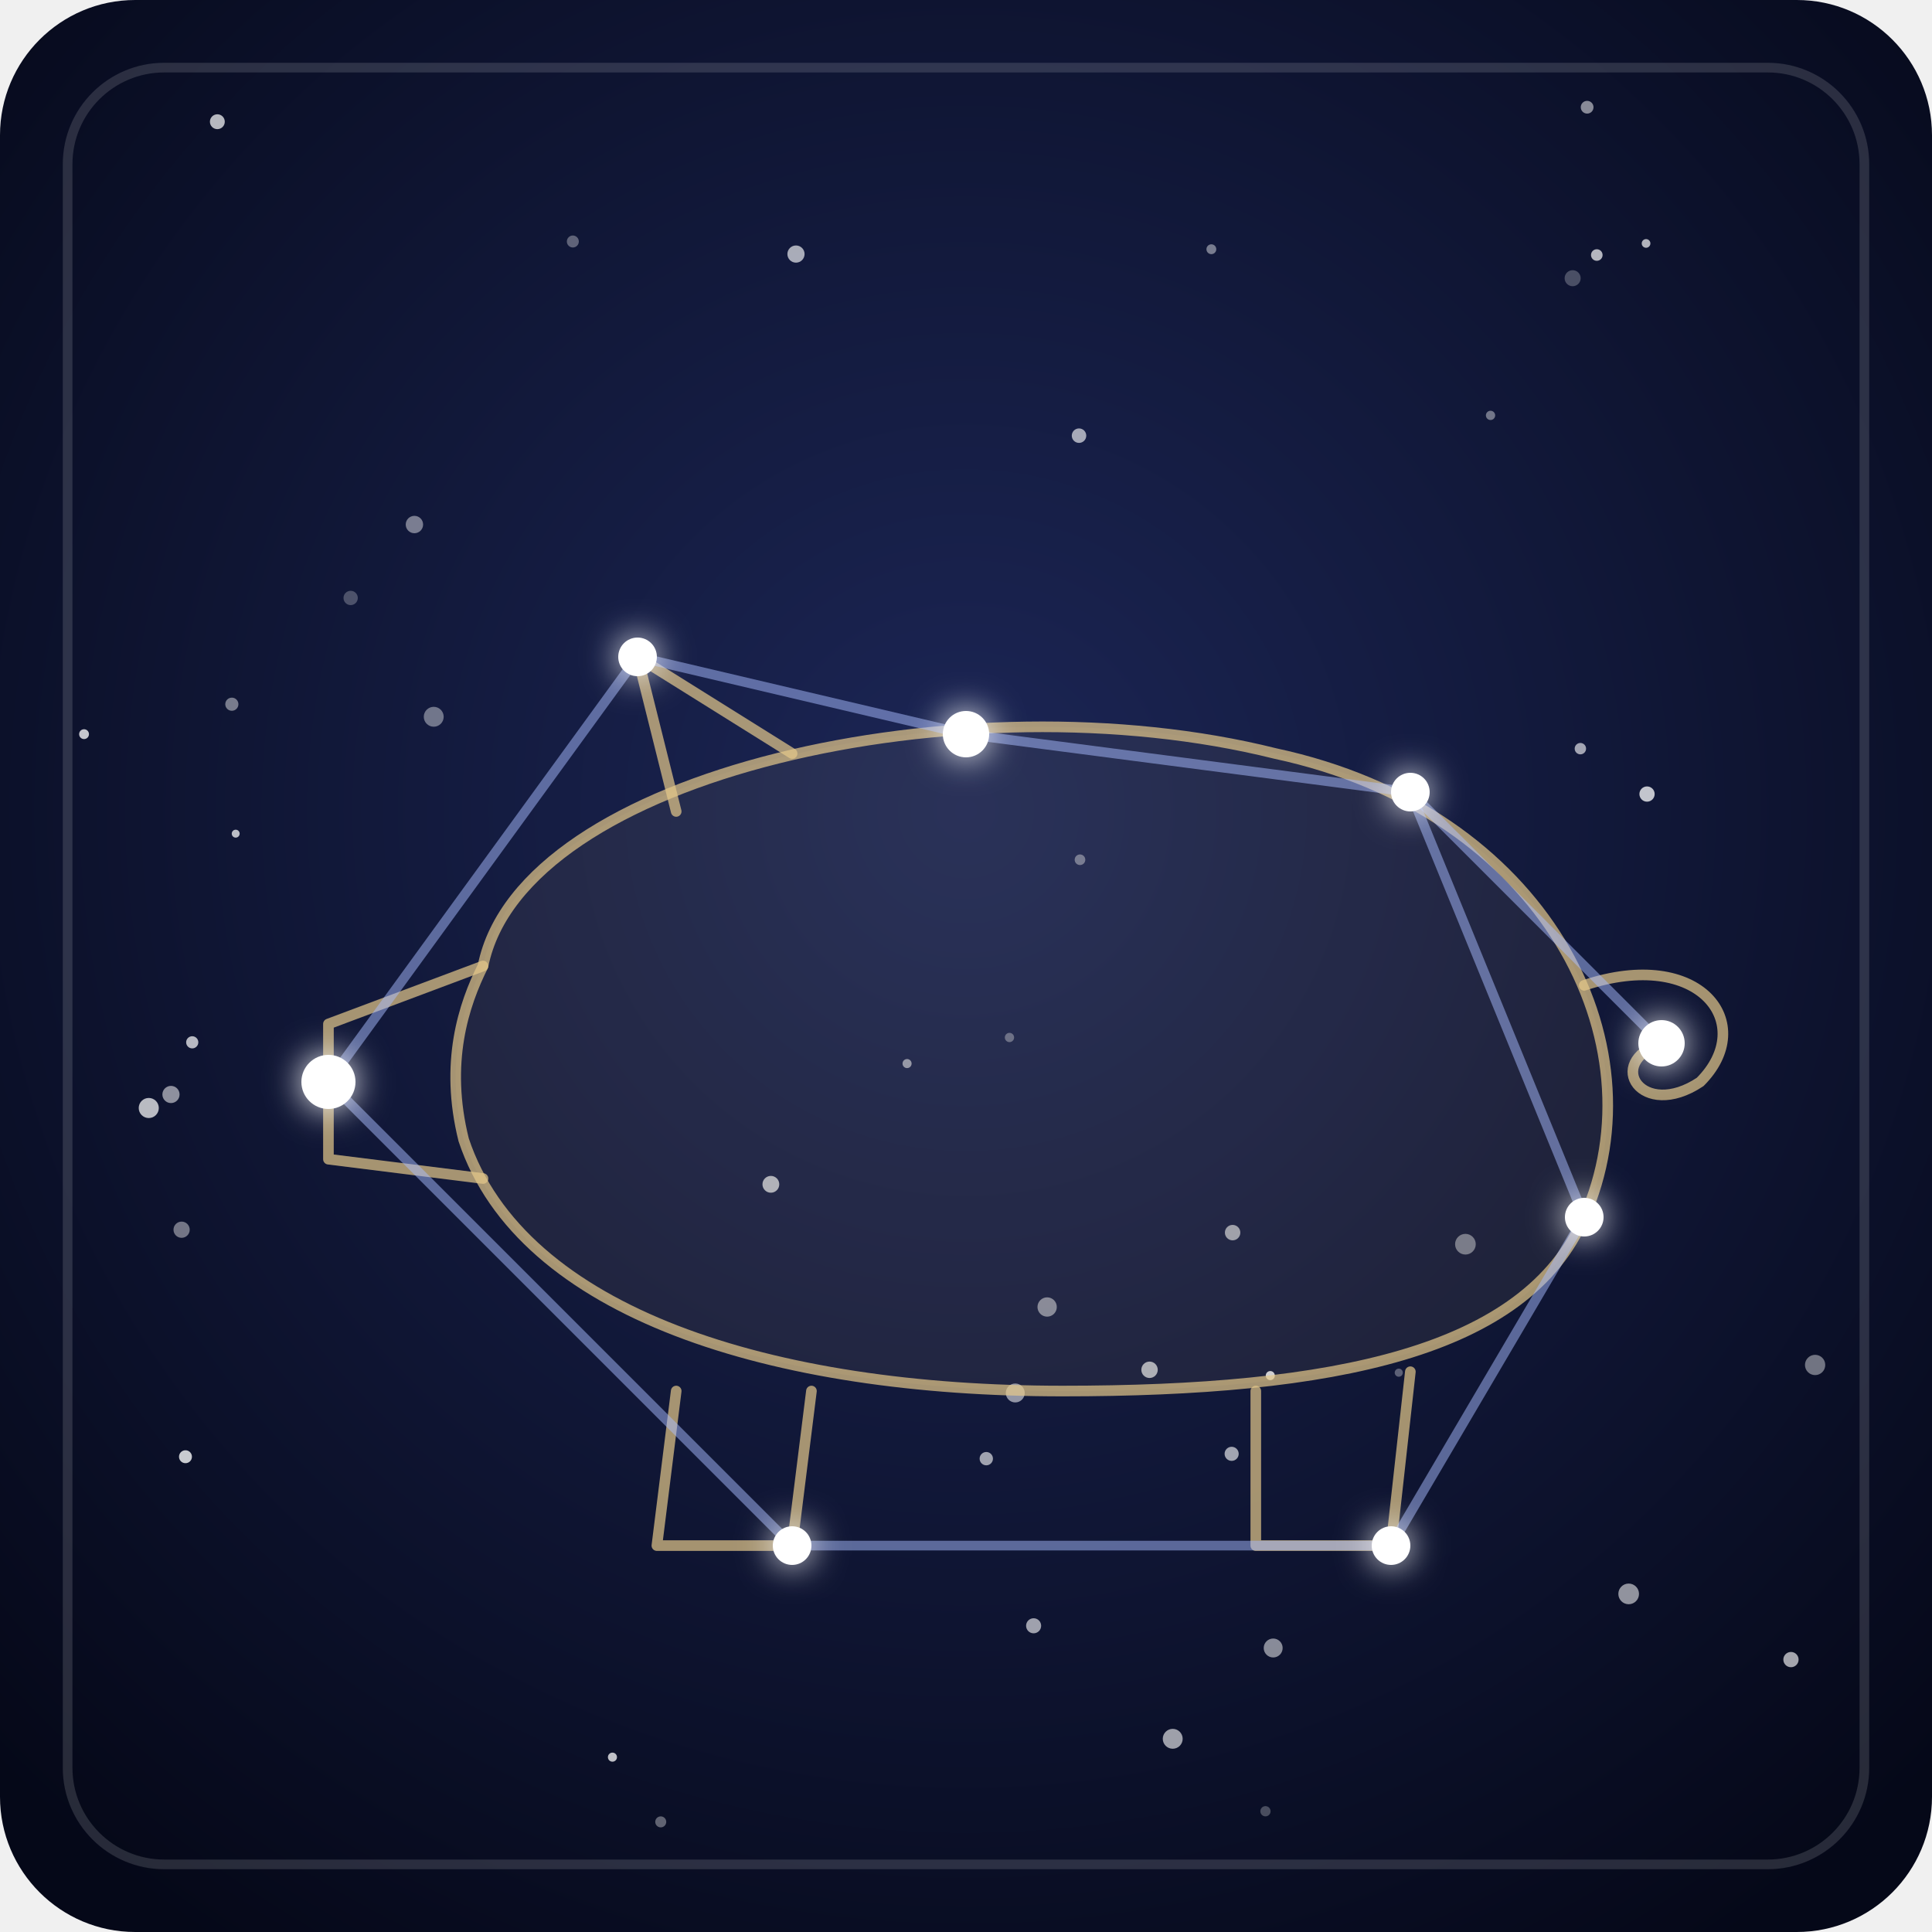
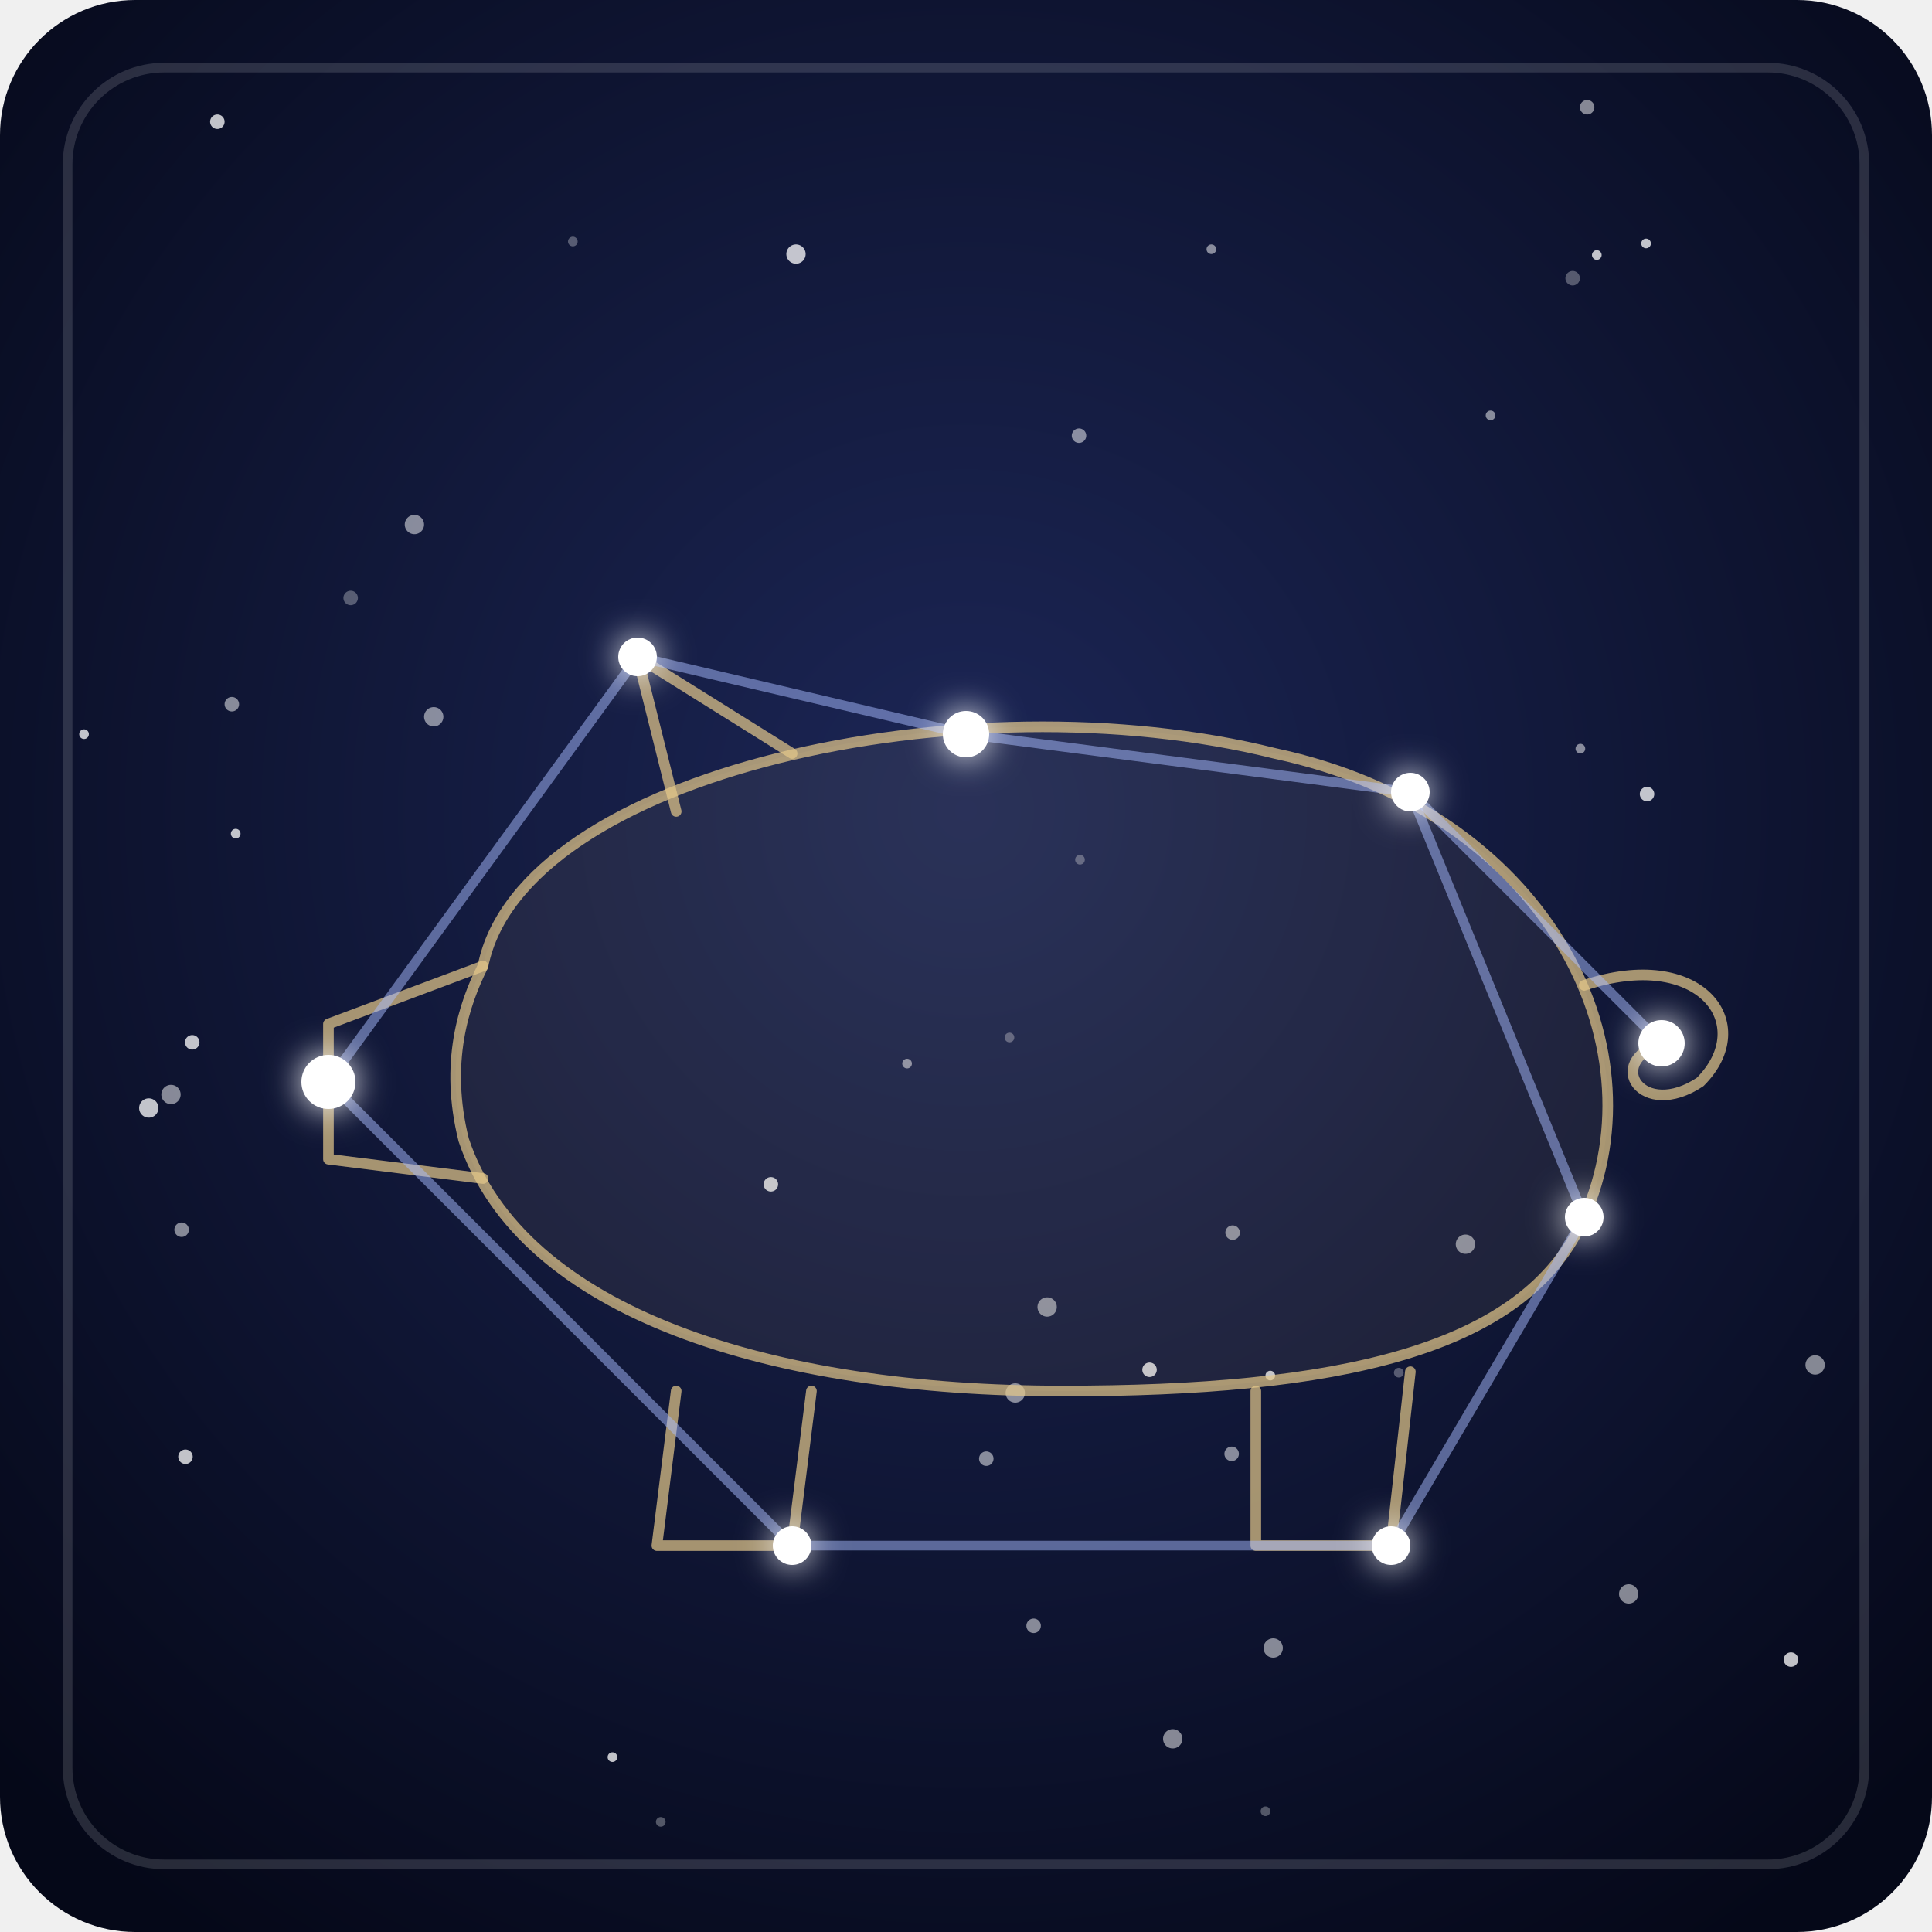
<svg xmlns="http://www.w3.org/2000/svg" viewBox="0 0 200 200">
  <defs>
    <radialGradient id="fondo-cerdo" cx="50%" cy="42%" r="70%">
      <stop offset="0" stop-color="#1c2656" />
      <stop offset="1" stop-color="#050818" />
    </radialGradient>
    <filter id="brillo-cerdo" x="-300%" y="-300%" width="700%" height="700%">
      <feGaussianBlur stdDeviation="1.8" result="halo" />
      <feMerge>
        <feMergeNode in="halo" />
        <feMergeNode in="SourceGraphic" />
      </feMerge>
    </filter>
  </defs>
  <rect width="200" height="200" rx="14" fill="url(#fondo-cerdo)" />
  <rect x="7" y="7" width="186" height="186" rx="10" fill="none" stroke="#ffffff" stroke-opacity="0.14" />
-   <g fill="#ffffff">
-     <circle cx="18.8" cy="127.3" r="0.84" fill-opacity="0.42" />
-     <circle cx="131.5" cy="142.4" r="0.47" fill-opacity="0.79" />
-     <circle cx="108.4" cy="135.3" r="1.00" fill-opacity="0.47" />
-     <circle cx="59.3" cy="25.0" r="0.62" fill-opacity="0.33" />
-     <circle cx="44.9" cy="74.2" r="1.03" fill-opacity="0.40" />
-     <circle cx="102.1" cy="151.0" r="0.69" fill-opacity="0.60" />
-     <circle cx="170.4" cy="25.2" r="0.45" fill-opacity="0.68" />
-     <circle cx="111.8" cy="89.0" r="0.55" fill-opacity="0.38" />
-     <circle cx="164.3" cy="11.1" r="0.66" fill-opacity="0.51" />
-     <circle cx="131.8" cy="170.6" r="0.98" fill-opacity="0.51" />
-     <circle cx="63.4" cy="181.9" r="0.47" fill-opacity="0.74" />
-     <circle cx="24.0" cy="72.9" r="0.68" fill-opacity="0.44" />
-     <circle cx="82.4" cy="26.3" r="0.89" fill-opacity="0.64" />
-     <circle cx="131.0" cy="187.5" r="0.53" fill-opacity="0.26" />
-     <circle cx="19.9" cy="107.9" r="0.63" fill-opacity="0.70" />
-     <circle cx="121.4" cy="180.0" r="1.03" fill-opacity="0.60" />
-     <circle cx="111.7" cy="45.1" r="0.75" fill-opacity="0.62" />
-     <circle cx="119.0" cy="141.8" r="0.85" fill-opacity="0.64" />
-     <circle cx="168.6" cy="165.0" r="1.07" fill-opacity="0.55" />
-     <circle cx="107.0" cy="168.3" r="0.78" fill-opacity="0.60" />
-     <circle cx="125.4" cy="25.8" r="0.51" fill-opacity="0.43" />
-     <circle cx="105.1" cy="144.2" r="0.98" fill-opacity="0.54" />
-     <circle cx="79.8" cy="122.6" r="0.87" fill-opacity="0.65" />
-     <circle cx="185.4" cy="171.8" r="0.79" fill-opacity="0.63" />
-     <circle cx="15.4" cy="114.7" r="1.04" fill-opacity="0.71" />
-     <circle cx="151.7" cy="128.8" r="1.07" fill-opacity="0.41" />
-     <circle cx="19.2" cy="150.8" r="0.67" fill-opacity="0.78" />
-     <circle cx="127.5" cy="150.5" r="0.73" fill-opacity="0.61" />
-     <circle cx="93.9" cy="110.1" r="0.47" fill-opacity="0.52" />
-     <circle cx="68.4" cy="188.6" r="0.57" fill-opacity="0.35" />
-     <circle cx="127.6" cy="127.6" r="0.80" fill-opacity="0.57" />
-     <circle cx="36.3" cy="61.9" r="0.74" fill-opacity="0.25" />
-     <circle cx="22.5" cy="12.6" r="0.77" fill-opacity="0.70" />
-     <circle cx="24.4" cy="86.3" r="0.41" fill-opacity="0.72" />
-     <circle cx="144.8" cy="142.1" r="0.42" fill-opacity="0.32" />
-     <circle cx="17.7" cy="113.3" r="0.89" fill-opacity="0.53" />
-     <circle cx="8.7" cy="76.0" r="0.51" fill-opacity="0.76" />
-     <circle cx="154.3" cy="43.0" r="0.48" fill-opacity="0.41" />
-     <circle cx="104.5" cy="107.4" r="0.48" fill-opacity="0.33" />
-     <circle cx="162.8" cy="28.8" r="0.83" fill-opacity="0.25" />
-     <circle cx="187.9" cy="141.3" r="1.05" fill-opacity="0.42" />
-     <circle cx="165.3" cy="26.4" r="0.60" fill-opacity="0.69" />
-     <circle cx="163.6" cy="77.5" r="0.59" fill-opacity="0.61" />
-     <circle cx="170.5" cy="82.2" r="0.79" fill-opacity="0.75" />
-     <circle cx="42.9" cy="54.3" r="0.90" fill-opacity="0.44" />
-   </g>
+   <path stroke="#ffffff" stroke-opacity="0.3" stroke-width="1.0" stroke-linecap="round" d="M59.3 25.0h0M111.8 89.0h0M131.0 187.5h0M68.4 188.6h0M144.8 142.1h0M104.5 107.4h0" />
+   <path stroke="#ffffff" stroke-opacity="0.3" stroke-width="1.5" stroke-linecap="round" d="M36.3 61.9h0M162.8 28.8h0" />
+   <path stroke="#ffffff" stroke-opacity="0.5" stroke-width="1.0" stroke-linecap="round" d="M125.4 25.8h0M93.9 110.1h0M154.3 43.0h0M163.6 77.5h0" />
+   <path stroke="#ffffff" stroke-opacity="0.5" stroke-width="1.5" stroke-linecap="round" d="M18.8 127.3h0M102.1 151.0h0M164.3 11.1h0M24.0 72.9h0M111.7 45.1h0M107.0 168.3h0M127.5 150.5h0M127.6 127.6h0" />
+   <path stroke="#ffffff" stroke-opacity="0.5" stroke-width="2.0" stroke-linecap="round" d="M108.4 135.3h0M44.9 74.2h0M131.8 170.6h0M121.4 180.0h0M168.6 165.0h0M105.1 144.2h0M151.7 128.8h0M17.7 113.3h0M187.9 141.3h0M42.9 54.3h0" />
+   <path stroke="#ffffff" stroke-opacity="0.75" stroke-width="1.0" stroke-linecap="round" d="M131.5 142.4h0M170.4 25.2h0M63.4 181.9h0M24.4 86.3h0M8.7 76.0h0M165.3 26.4h0" />
+   <path stroke="#ffffff" stroke-opacity="0.75" stroke-width="1.5" stroke-linecap="round" d="M19.9 107.9h0M119.0 141.8h0M79.8 122.6h0M185.4 171.8h0M19.2 150.8h0M22.5 12.6h0M170.5 82.2h0" />
+   <path stroke="#ffffff" stroke-opacity="0.75" stroke-width="2.0" stroke-linecap="round" d="M82.4 26.3h0M15.4 114.7h0" />
  <g fill="none" stroke="#e6c98b" stroke-opacity="0.7" stroke-width="1.1" stroke-linecap="round" stroke-linejoin="round">
    <path d="M50 100 C54 80 100 70 132 78 C160 84 172 108 164 126 C158 140 138 144 110 144 C80 144 54 136 48 118 C46 110 48 104 50 100 Z" fill="#e6c98b" fill-opacity="0.07" />
    <path d="M50 100 L34 106 L34 120 L50 122" />
    <path d="M70 84 L66 68 L82 78" />
    <path d="M70 144 L68 160 L82 160 L84 144" />
    <path d="M130 144 L130 160 L144 160 L146 142" />
    <path d="M164 102 C176 98 182 106 176 112 C170 116 166 110 172 108" />
  </g>
  <g stroke="#a9bcff" stroke-width="1" stroke-opacity="0.5" stroke-linecap="round">
    <line x1="34" y1="112" x2="66" y2="68" />
    <line x1="66" y1="68" x2="100" y2="76" />
    <line x1="100" y1="76" x2="146" y2="82" />
    <line x1="146" y1="82" x2="172" y2="108" />
    <line x1="146" y1="82" x2="164" y2="126" />
    <line x1="164" y1="126" x2="144" y2="160" />
    <line x1="144" y1="160" x2="82" y2="160" />
    <line x1="82" y1="160" x2="34" y2="112" />
  </g>
  <g fill="#ffffff" filter="url(#brillo-cerdo)">
    <circle cx="34" cy="112" r="2.8" />
    <circle cx="66" cy="68" r="2.0" />
    <circle cx="100" cy="76" r="2.4" />
    <circle cx="146" cy="82" r="2.0" />
    <circle cx="172" cy="108" r="2.4" />
    <circle cx="164" cy="126" r="2.0" />
    <circle cx="144" cy="160" r="2.0" />
    <circle cx="82" cy="160" r="2.0" />
  </g>
</svg>
